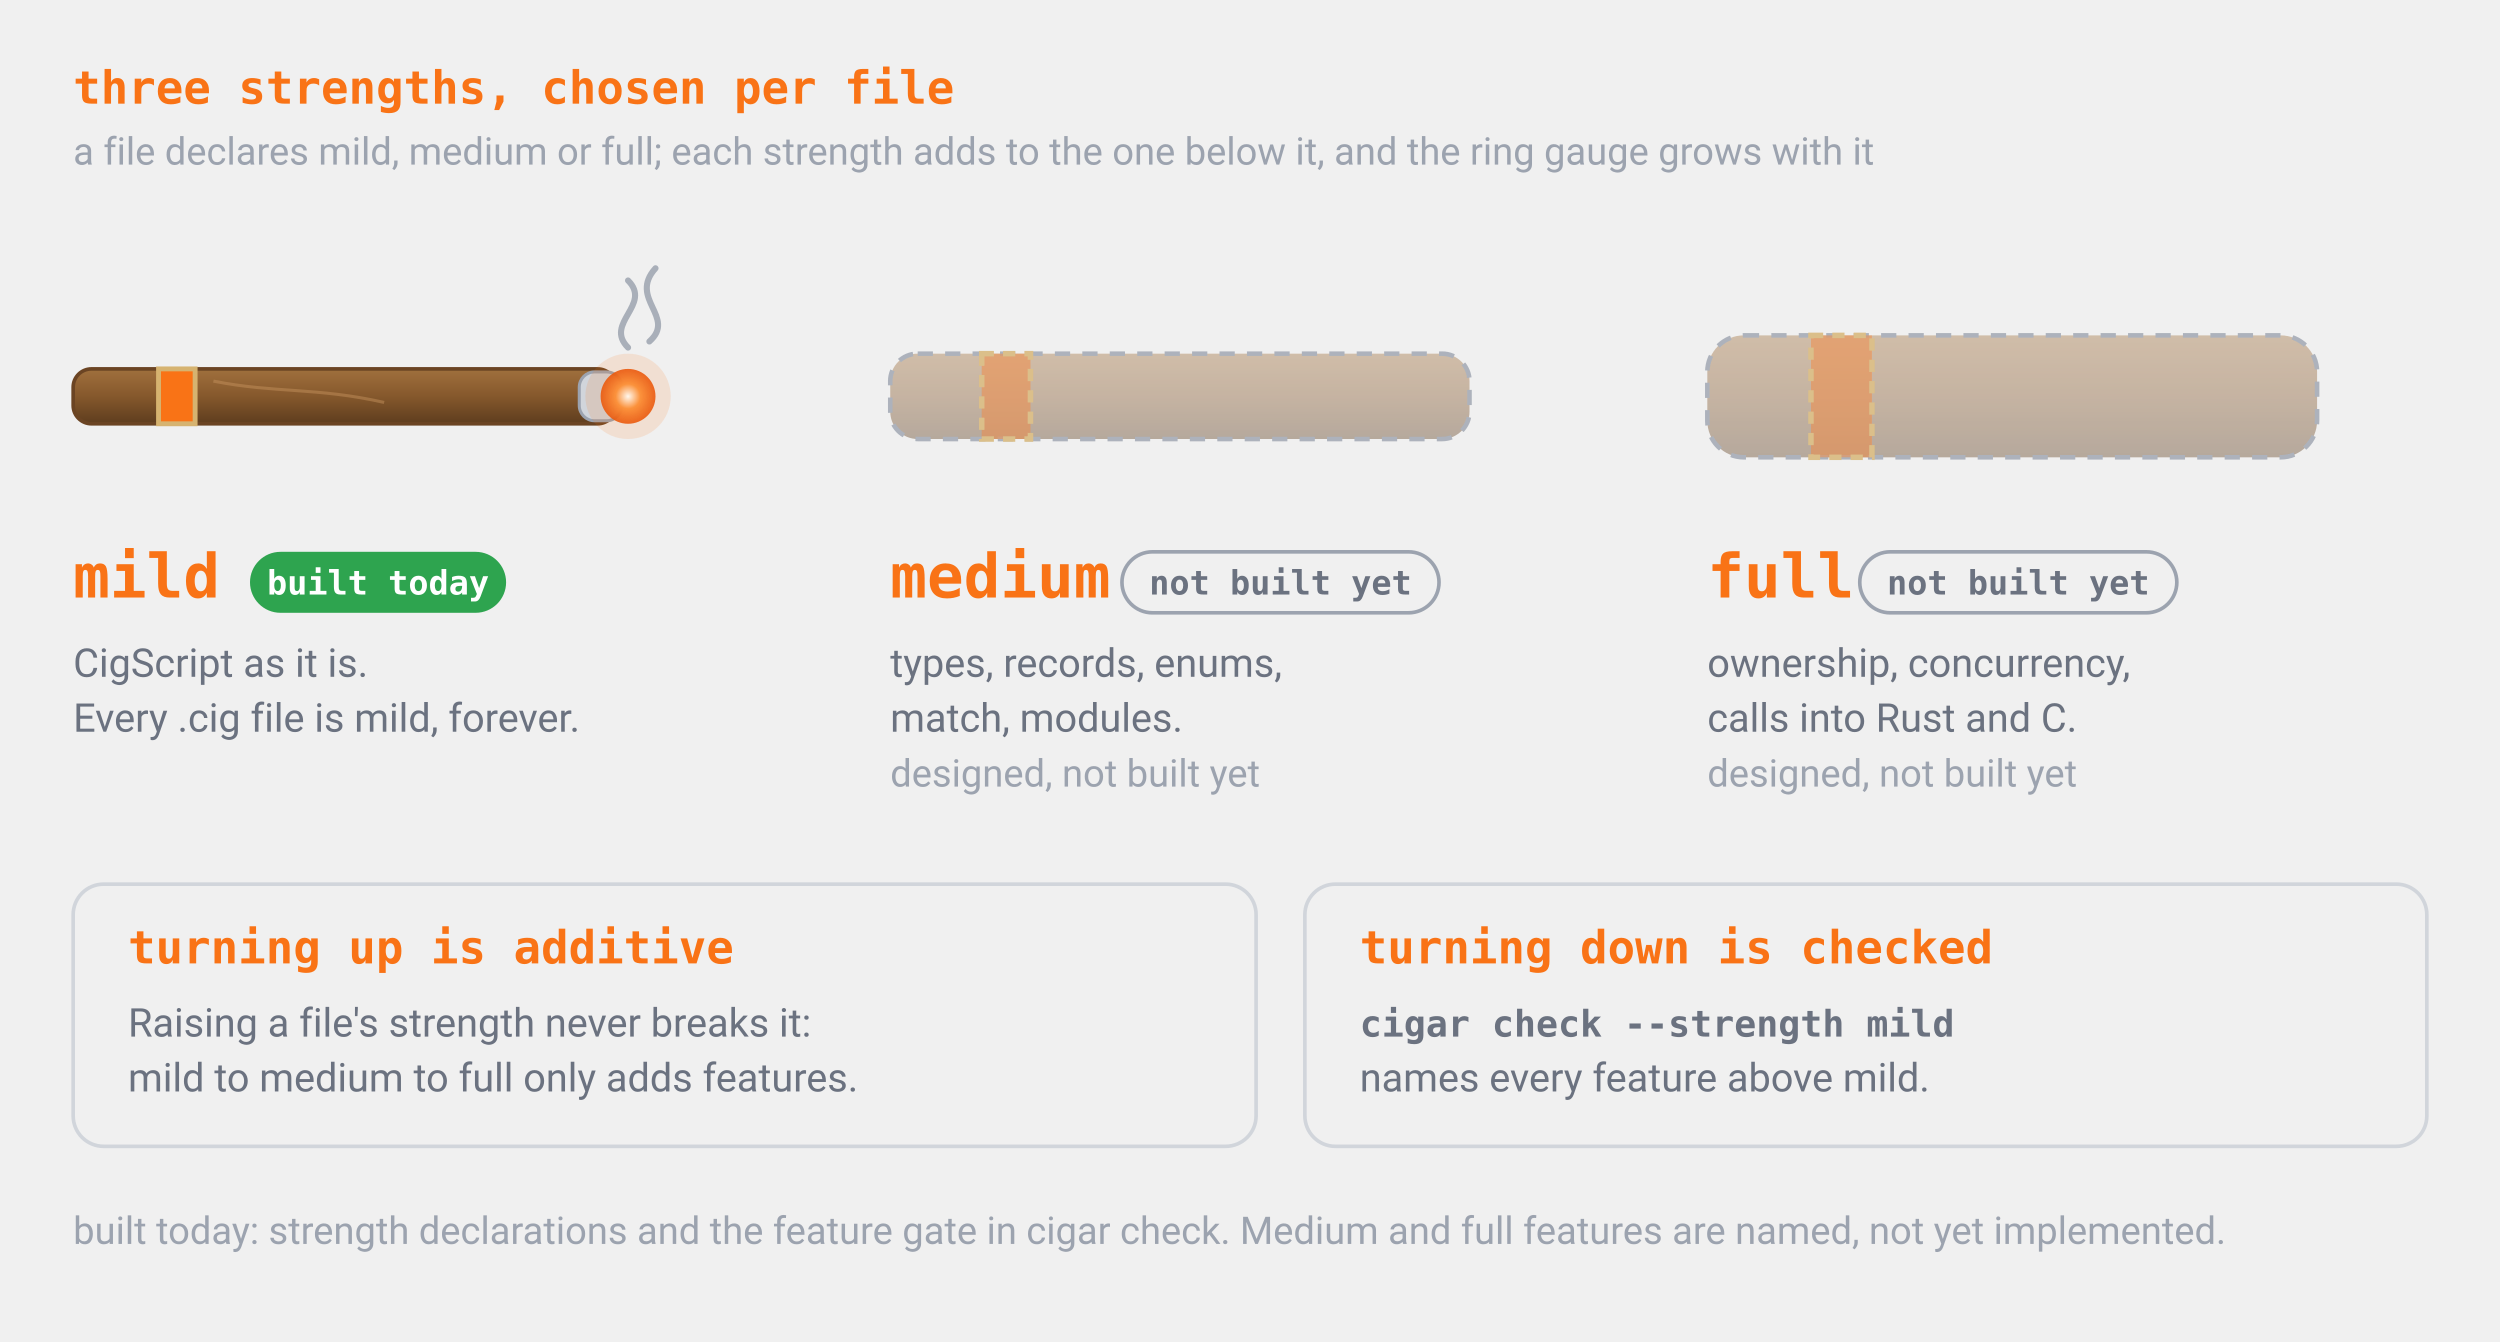
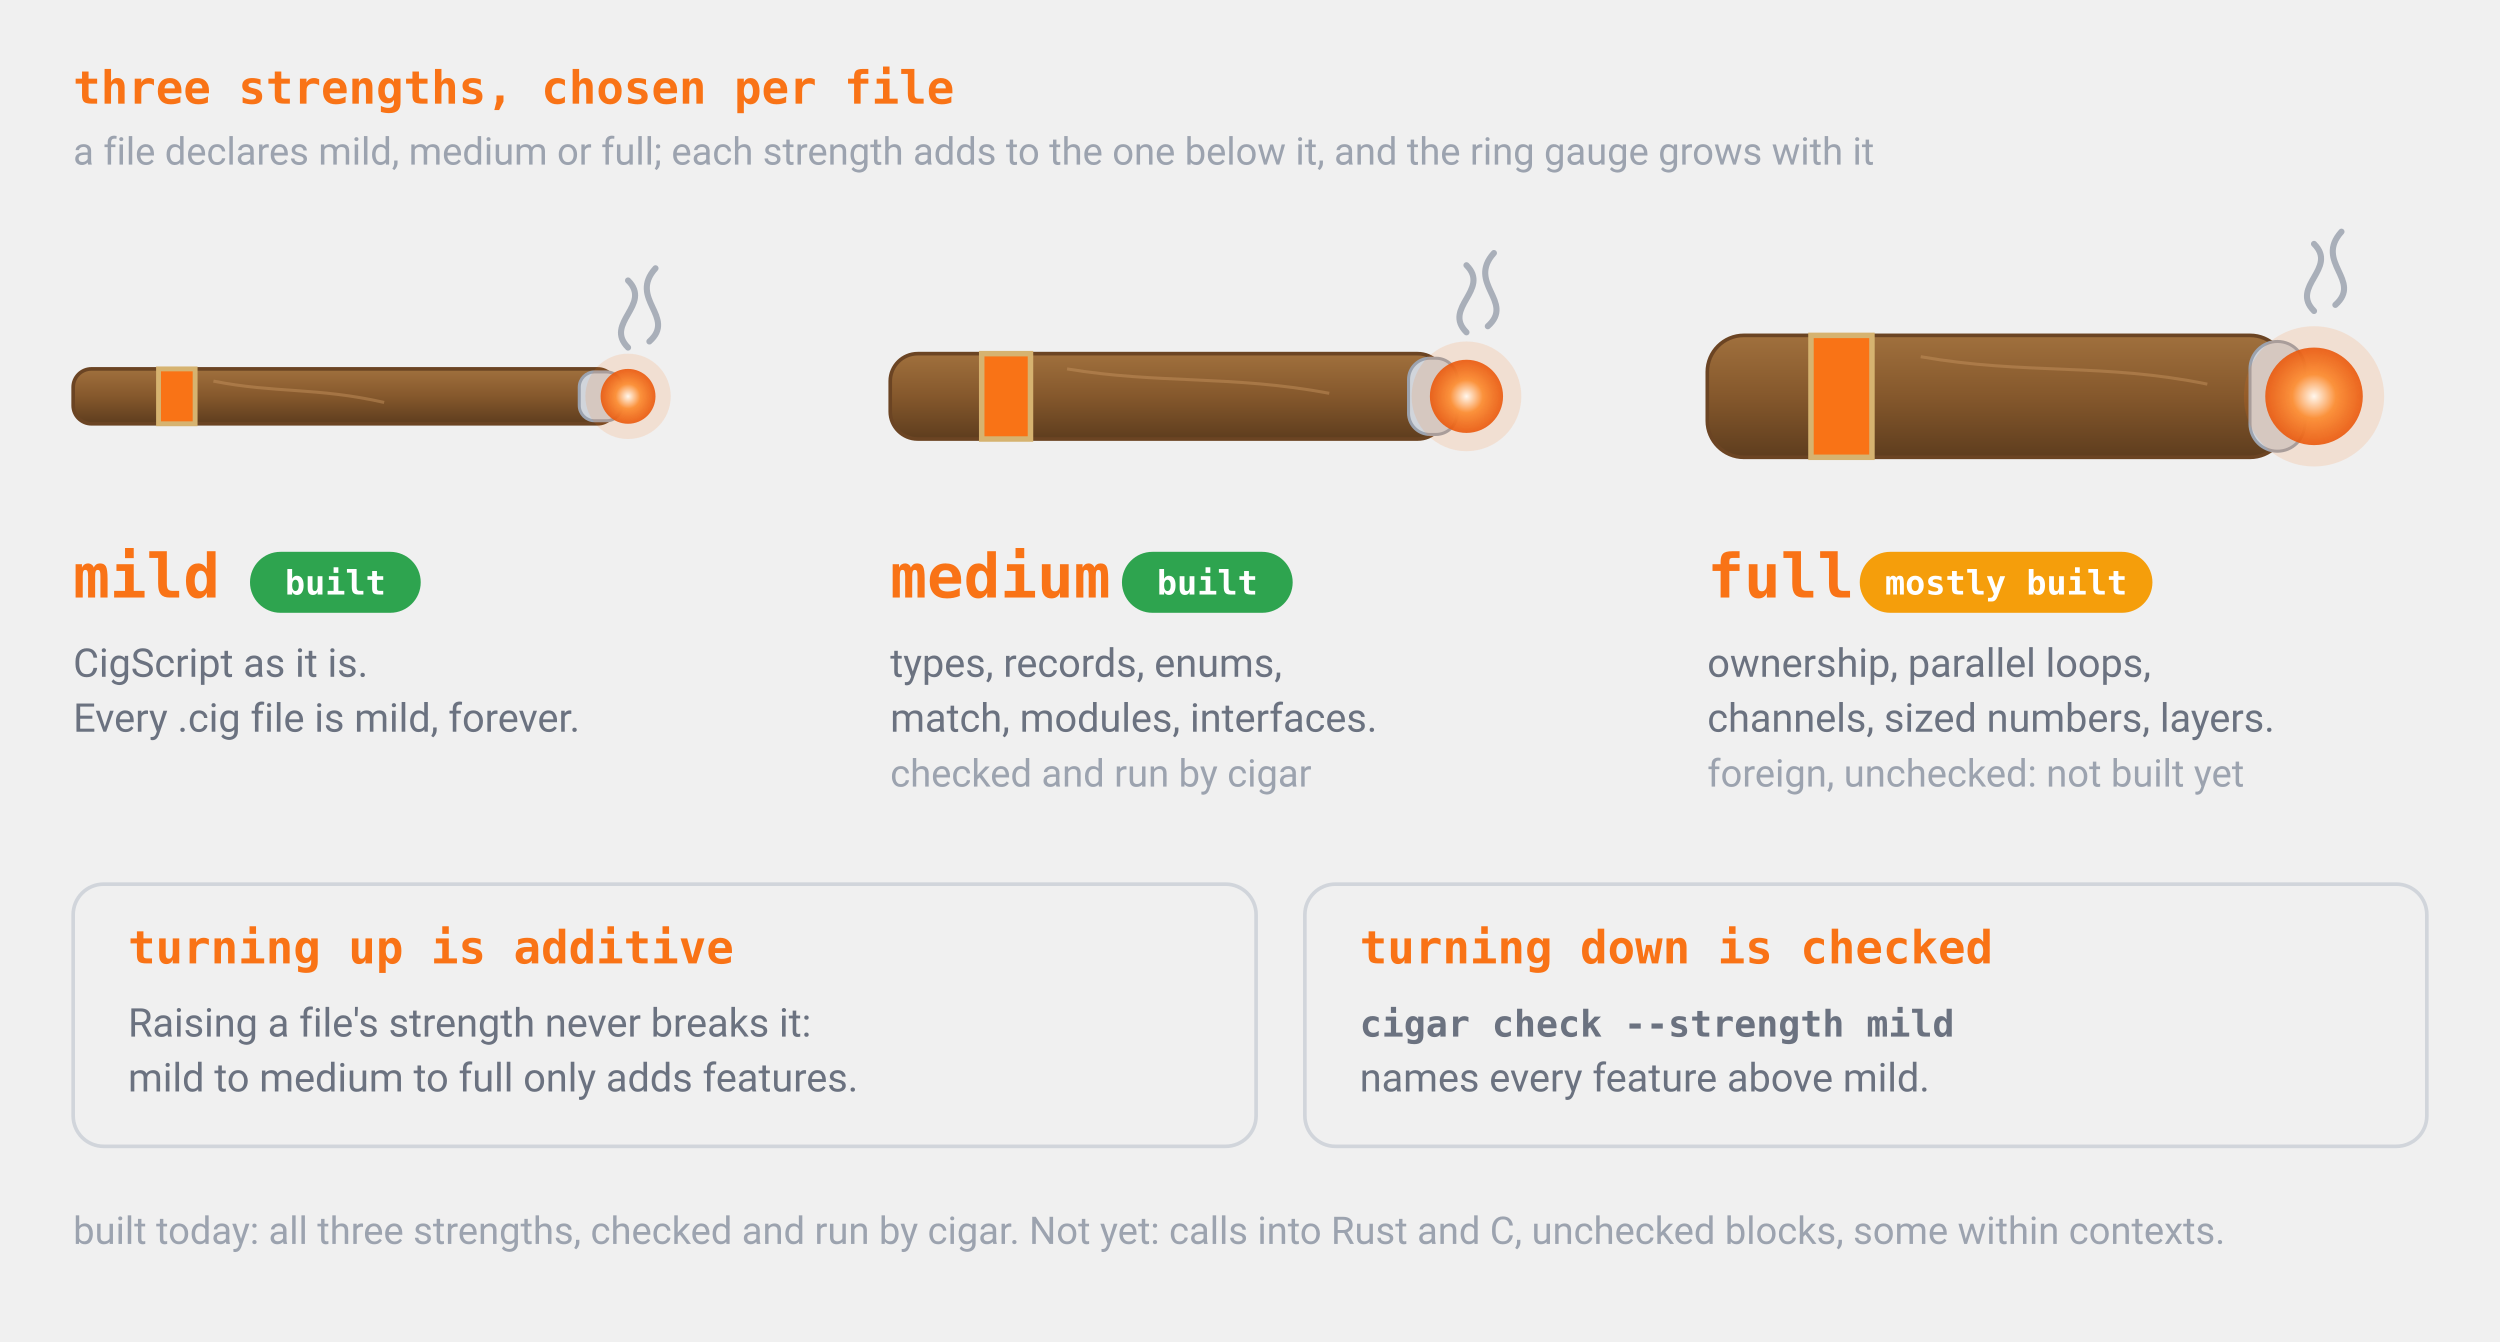
- <svg xmlns="http://www.w3.org/2000/svg" width="820" height="440" viewBox="0 0 820 440" role="img" aria-label="Three strengths of CigarScript, drawn as cigars of rising ring gauge. Mild is CigScript as it is: every .cig file is mild, forever; it is built today. Medium adds types, records, enums, match and modules: designed, not built yet. Full adds ownership, concurrency and calls into Rust and C: designed, not built yet. Turning up is additive: raising a file's strength never breaks it. Turning down is checked: cigar check --strength mild names every feature above mild.">
+ <svg xmlns="http://www.w3.org/2000/svg" width="820" height="440" viewBox="0 0 820 440" role="img" aria-label="Three strengths, each including the one below: mild is CigScript as it is, medium adds types, records, enums, match, modules and interfaces, and full adds ownership, parallel loops, channels, sized numbers and layered meanings. The burn rule holds at every strength. Mild and medium are built; full is built except calls into Rust and C, unchecked blocks and some within contexts.">
  <defs>
    <radialGradient id="ember" cx="50%" cy="50%" r="50%">
      <stop offset="0%" stop-color="#fff7ed" />
      <stop offset="45%" stop-color="#fb923c" />
      <stop offset="100%" stop-color="#ea580c" stop-opacity="0.9" />
    </radialGradient>
    <linearGradient id="leaf" x1="0" y1="0" x2="0" y2="1">
      <stop offset="0%" stop-color="#a0703d" />
      <stop offset="50%" stop-color="#85582c" />
      <stop offset="100%" stop-color="#5e3d1e" />
    </linearGradient>
  </defs>
  <style>
    .h { font-family: ui-monospace, SFMono-Regular, Menlo, Consolas, monospace; font-size: 15px; font-weight: 700; fill: #f97316; }
    .k { font-family: ui-sans-serif, system-ui, -apple-system, 'Segoe UI', Roboto, sans-serif; font-size: 12.5px; fill: #9ca3af; }
    .d { font-family: ui-sans-serif, system-ui, -apple-system, 'Segoe UI', Roboto, sans-serif; font-size: 13px; fill: #6b7280; }
    .lab { font-family: ui-monospace, SFMono-Regular, Menlo, Consolas, monospace; font-size: 20px; font-weight: 700; fill: #f97316; }
    .code { font-family: ui-monospace, SFMono-Regular, Menlo, Consolas, monospace; font-size: 12px; font-weight: 700; fill: #6b7280; }
    .chip-t { font-family: ui-monospace, SFMono-Regular, Menlo, Consolas, monospace; font-size: 11px; font-weight: 700; }
    .panel { fill: none; stroke: #d1d5db; stroke-width: 1.2; }
  </style>
  <text x="24" y="34" class="h">three strengths, chosen per file</text>
  <text x="24" y="54" class="k">a file declares mild, medium or full; each strength adds to the one below it, and the ring gauge grows with it</text>
  <g>
    <rect x="24" y="121" width="178" height="18" rx="6" fill="url(#leaf)" stroke="#6b4423" stroke-width="1.2" />
    <path d="M 70 125 C 90 129, 104 127, 126 132" fill="none" stroke="#c89560" stroke-width="1" opacity="0.45" />
    <rect x="52" y="121" width="12" height="18" fill="#f97316" stroke="#d6b370" stroke-width="1.6" />
    <rect x="190" y="122" width="14" height="16" rx="5" fill="#d1d5db" stroke="#9ca3af" stroke-width="1" />
    <circle cx="206" cy="130" r="14" fill="#f97316" opacity="0.14" />
    <circle cx="206" cy="130" r="9" fill="url(#ember)" />
    <path d="M 206 114 C 198 106, 214 100, 206 92" fill="none" stroke="#9ca3af" stroke-width="2" stroke-linecap="round" opacity="0.85" />
    <path d="M 213 112 C 222 104, 206 98, 215 88" fill="none" stroke="#9ca3af" stroke-width="2" stroke-linecap="round" opacity="0.85" />
  </g>
-   <g opacity="0.8">
-     <rect x="292" y="116" width="190" height="28" rx="9" fill="url(#leaf)" fill-opacity="0.5" stroke="#9ca3af" stroke-width="1.5" stroke-dasharray="5 4" />
-     <rect x="322" y="116" width="16" height="28" fill="#f97316" fill-opacity="0.5" stroke="#d6b370" stroke-width="1.8" stroke-dasharray="4 3" />
+   <g>
+     <rect x="292" y="116" width="182" height="28" rx="9" fill="url(#leaf)" stroke="#6b4423" stroke-width="1.2" />
+     <path d="M 350 121 C 380 126, 404 123, 436 129" fill="none" stroke="#c89560" stroke-width="1" opacity="0.45" />
+     <rect x="322" y="116" width="16" height="28" fill="#f97316" stroke="#d6b370" stroke-width="1.8" />
+     <rect x="462" y="117.5" width="16" height="25" rx="7" fill="#d1d5db" stroke="#9ca3af" stroke-width="1" />
+     <circle cx="481" cy="130" r="18" fill="#f97316" opacity="0.14" />
+     <circle cx="481" cy="130" r="12" fill="url(#ember)" />
+     <path d="M 481 109 C 473 101, 489 95, 481 87" fill="none" stroke="#9ca3af" stroke-width="2" stroke-linecap="round" opacity="0.85" />
+     <path d="M 488 107 C 497 99, 481 93, 490 83" fill="none" stroke="#9ca3af" stroke-width="2" stroke-linecap="round" opacity="0.85" />
  </g>
-   <g opacity="0.8">
-     <rect x="560" y="110" width="200" height="40" rx="12" fill="url(#leaf)" fill-opacity="0.5" stroke="#9ca3af" stroke-width="1.5" stroke-dasharray="5 4" />
-     <rect x="594" y="110" width="20" height="40" fill="#f97316" fill-opacity="0.5" stroke="#d6b370" stroke-width="1.8" stroke-dasharray="4 3" />
+   <g>
+     <rect x="560" y="110" width="190" height="40" rx="12" fill="url(#leaf)" stroke="#6b4423" stroke-width="1.2" />
+     <path d="M 630 117 C 664 123, 690 119, 724 126" fill="none" stroke="#c89560" stroke-width="1" opacity="0.45" />
+     <rect x="594" y="110" width="20" height="40" fill="#f97316" stroke="#d6b370" stroke-width="1.8" />
+     <rect x="738" y="112" width="18" height="36" rx="9" fill="#d1d5db" stroke="#9ca3af" stroke-width="1" />
+     <circle cx="759" cy="130" r="23" fill="#f97316" opacity="0.14" />
+     <circle cx="759" cy="130" r="16" fill="url(#ember)" />
+     <path d="M 759 102 C 751 94, 767 88, 759 80" fill="none" stroke="#9ca3af" stroke-width="2" stroke-linecap="round" opacity="0.85" />
+     <path d="M 766 100 C 775 92, 759 86, 768 76" fill="none" stroke="#9ca3af" stroke-width="2" stroke-linecap="round" opacity="0.85" />
  </g>
  <text x="24" y="196" class="lab">mild</text>
-   <rect x="82" y="181" width="84" height="20" rx="10" fill="#2ea44f" />
-   <text x="124" y="195" text-anchor="middle" class="chip-t" fill="#ffffff">built today</text>
+   <rect x="82" y="181" width="56" height="20" rx="10" fill="#2ea44f" />
+   <text x="110" y="195" text-anchor="middle" class="chip-t" fill="#ffffff">built</text>
  <text x="24" y="222" class="d">CigScript as it is.</text>
  <text x="24" y="240" class="d">Every .cig file is mild, forever.</text>
  <text x="292" y="196" class="lab">medium</text>
-   <rect x="368" y="181" width="104" height="20" rx="10" fill="none" stroke="#9ca3af" stroke-width="1.2" />
-   <text x="420" y="195" text-anchor="middle" class="chip-t" fill="#6b7280">not built yet</text>
+   <rect x="368" y="181" width="56" height="20" rx="10" fill="#2ea44f" />
+   <text x="396" y="195" text-anchor="middle" class="chip-t" fill="#ffffff">built</text>
  <text x="292" y="222" class="d">types, records, enums,</text>
-   <text x="292" y="240" class="d">match, modules.</text>
-   <text x="292" y="258" class="k">designed, not built yet</text>
+   <text x="292" y="240" class="d">match, modules, interfaces.</text>
+   <text x="292" y="258" class="k">checked and run by cigar</text>
  <text x="560" y="196" class="lab">full</text>
-   <rect x="610" y="181" width="104" height="20" rx="10" fill="none" stroke="#9ca3af" stroke-width="1.2" />
-   <text x="662" y="195" text-anchor="middle" class="chip-t" fill="#6b7280">not built yet</text>
-   <text x="560" y="222" class="d">ownership, concurrency,</text>
-   <text x="560" y="240" class="d">calls into Rust and C.</text>
-   <text x="560" y="258" class="k">designed, not built yet</text>
+   <rect x="610" y="181" width="96" height="20" rx="10" fill="#f59e0b" />
+   <text x="658" y="195" text-anchor="middle" class="chip-t" fill="#ffffff">mostly built</text>
+   <text x="560" y="222" class="d">ownership, parallel loops,</text>
+   <text x="560" y="240" class="d">channels, sized numbers, layers.</text>
+   <text x="560" y="258" class="k">foreign, unchecked: not built yet</text>
  <rect x="24" y="290" width="388" height="86" rx="10" class="panel" />
  <text x="42" y="316" class="h">turning up is additive</text>
  <text x="42" y="340" class="d">Raising a file's strength never breaks it:</text>
  <text x="42" y="358" class="d">mild to medium to full only adds features.</text>
  <rect x="428" y="290" width="368" height="86" rx="10" class="panel" />
  <text x="446" y="316" class="h">turning down is checked</text>
  <text x="446" y="340" class="code">cigar check --strength mild</text>
  <text x="446" y="358" class="d">names every feature above mild.</text>
-   <text x="24" y="408" class="k">built today: strength declarations and the feature gate in cigar check. Medium and full features are named, not yet implemented.</text>
+   <text x="24" y="408" class="k">built today: all three strengths, checked and run by cigar. Not yet: calls into Rust and C, unchecked blocks, some within contexts.</text>
</svg>
